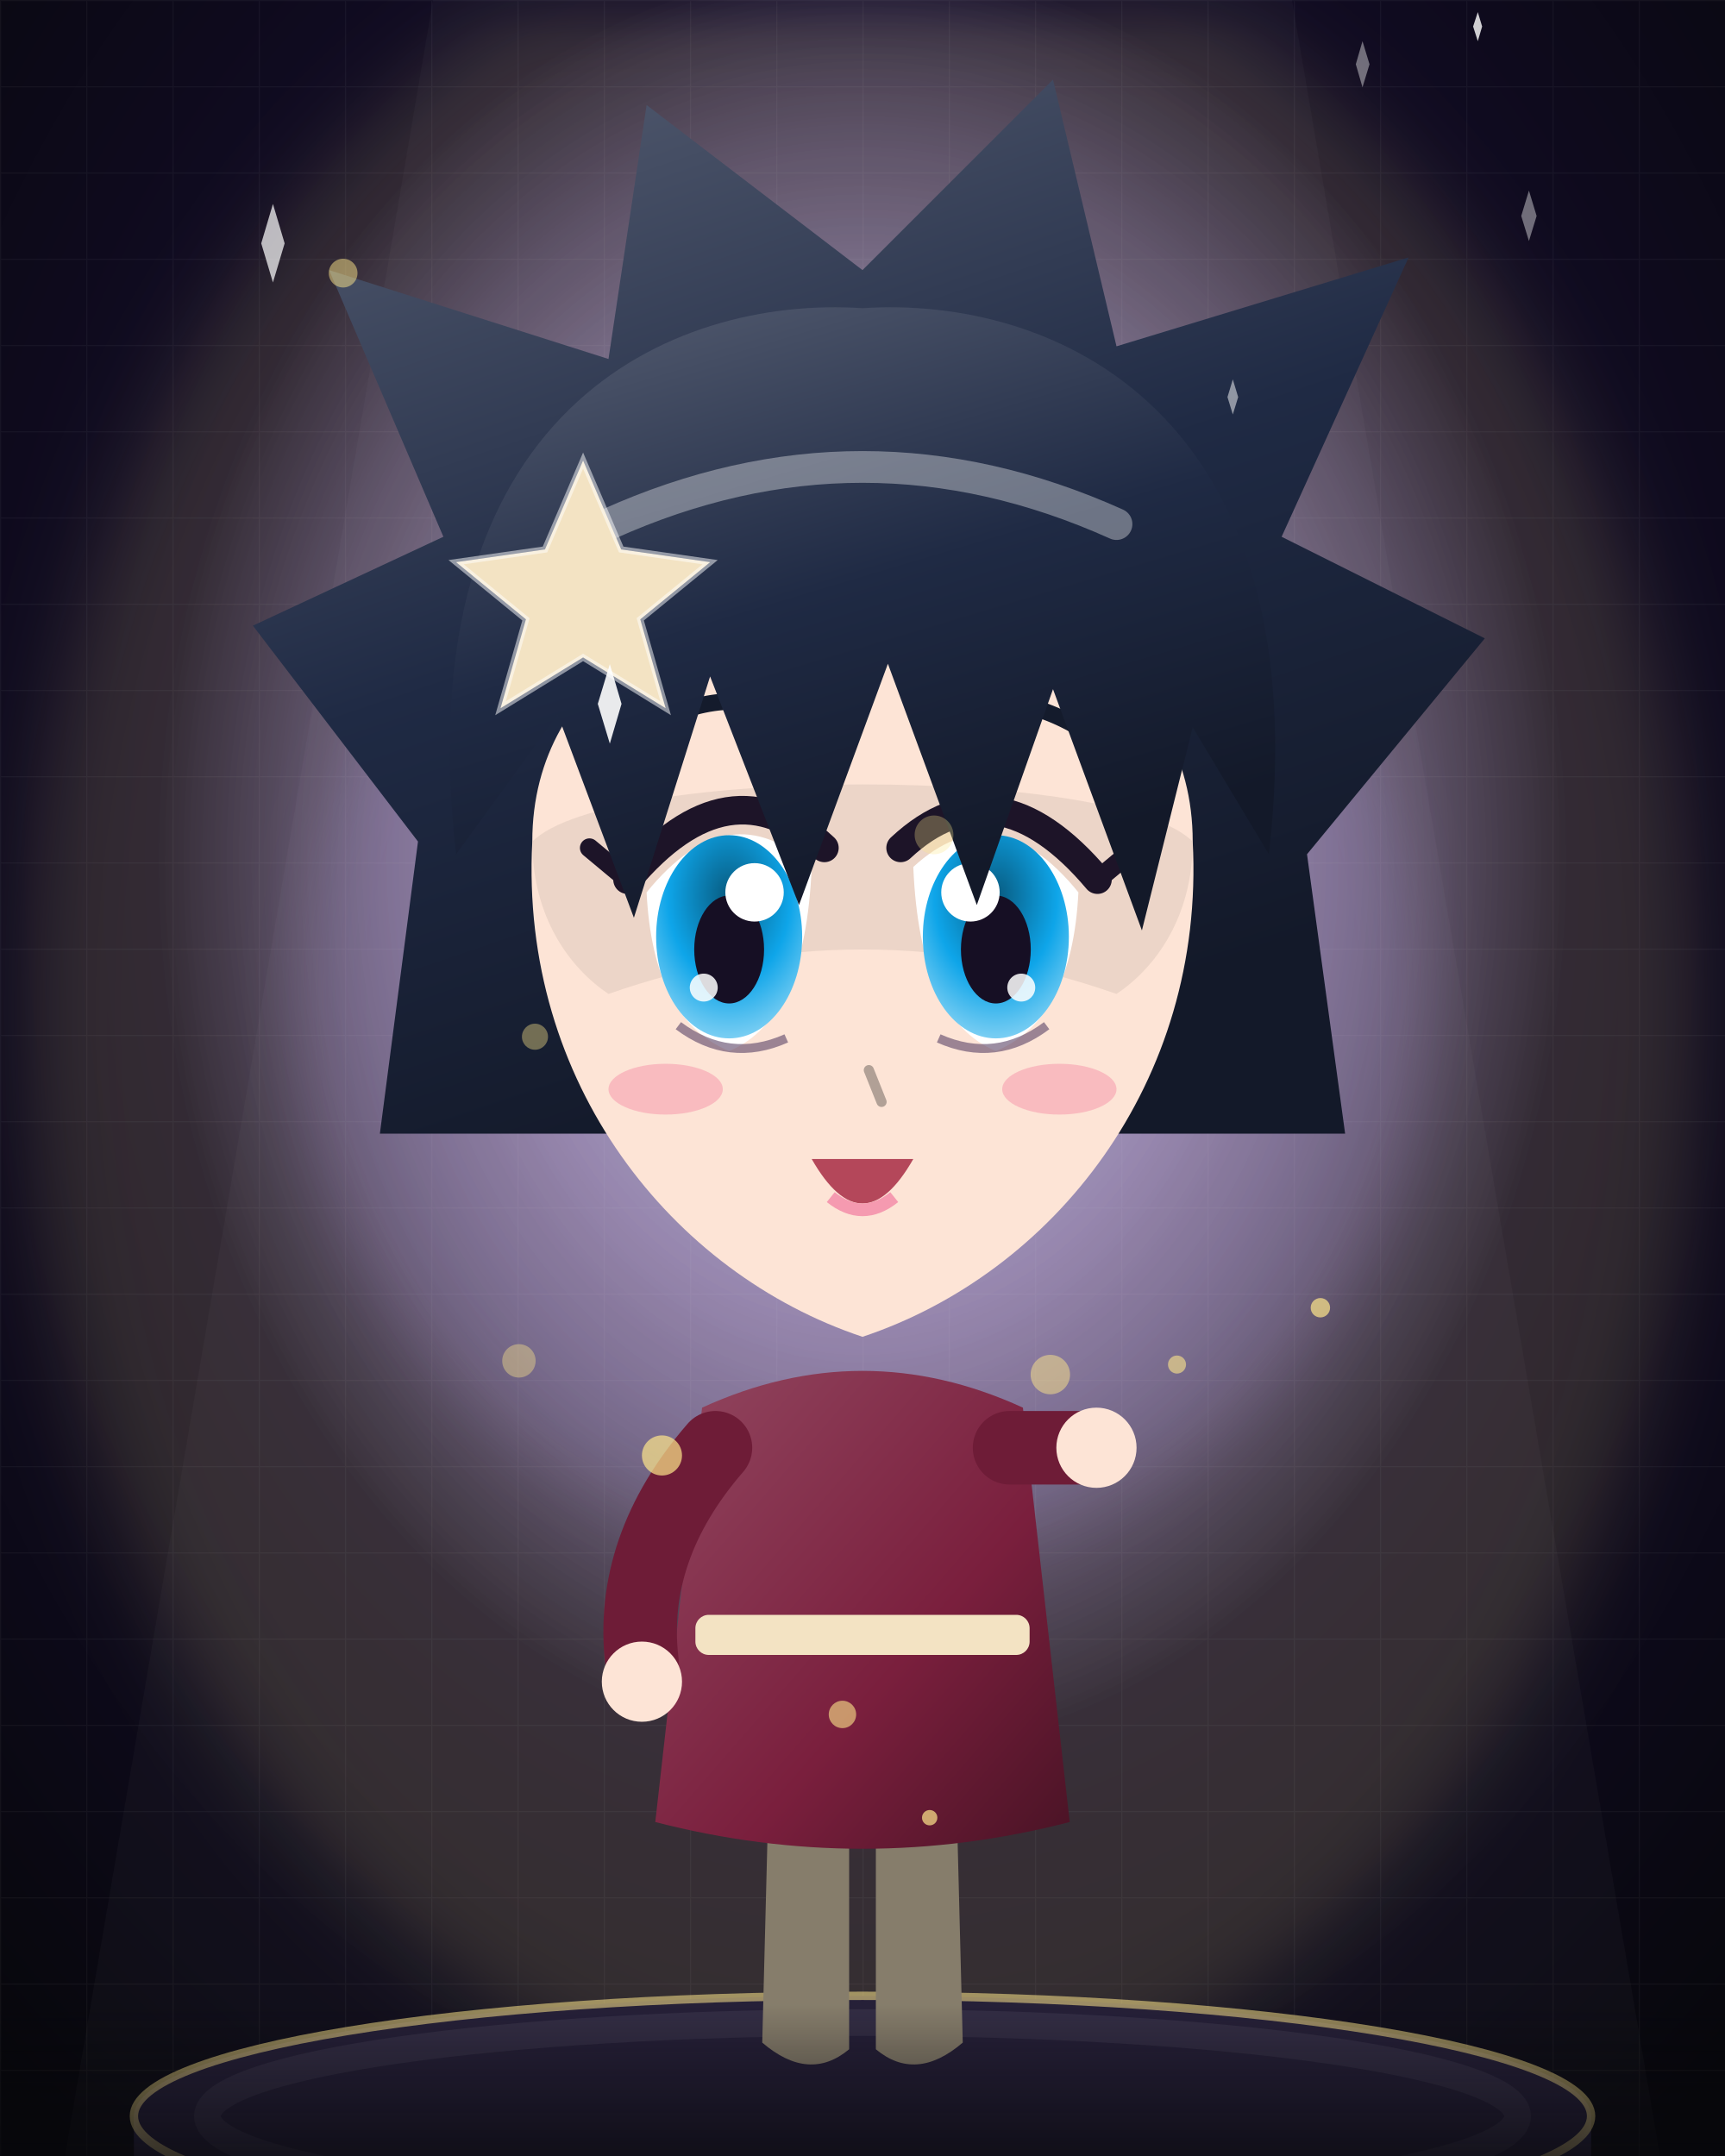
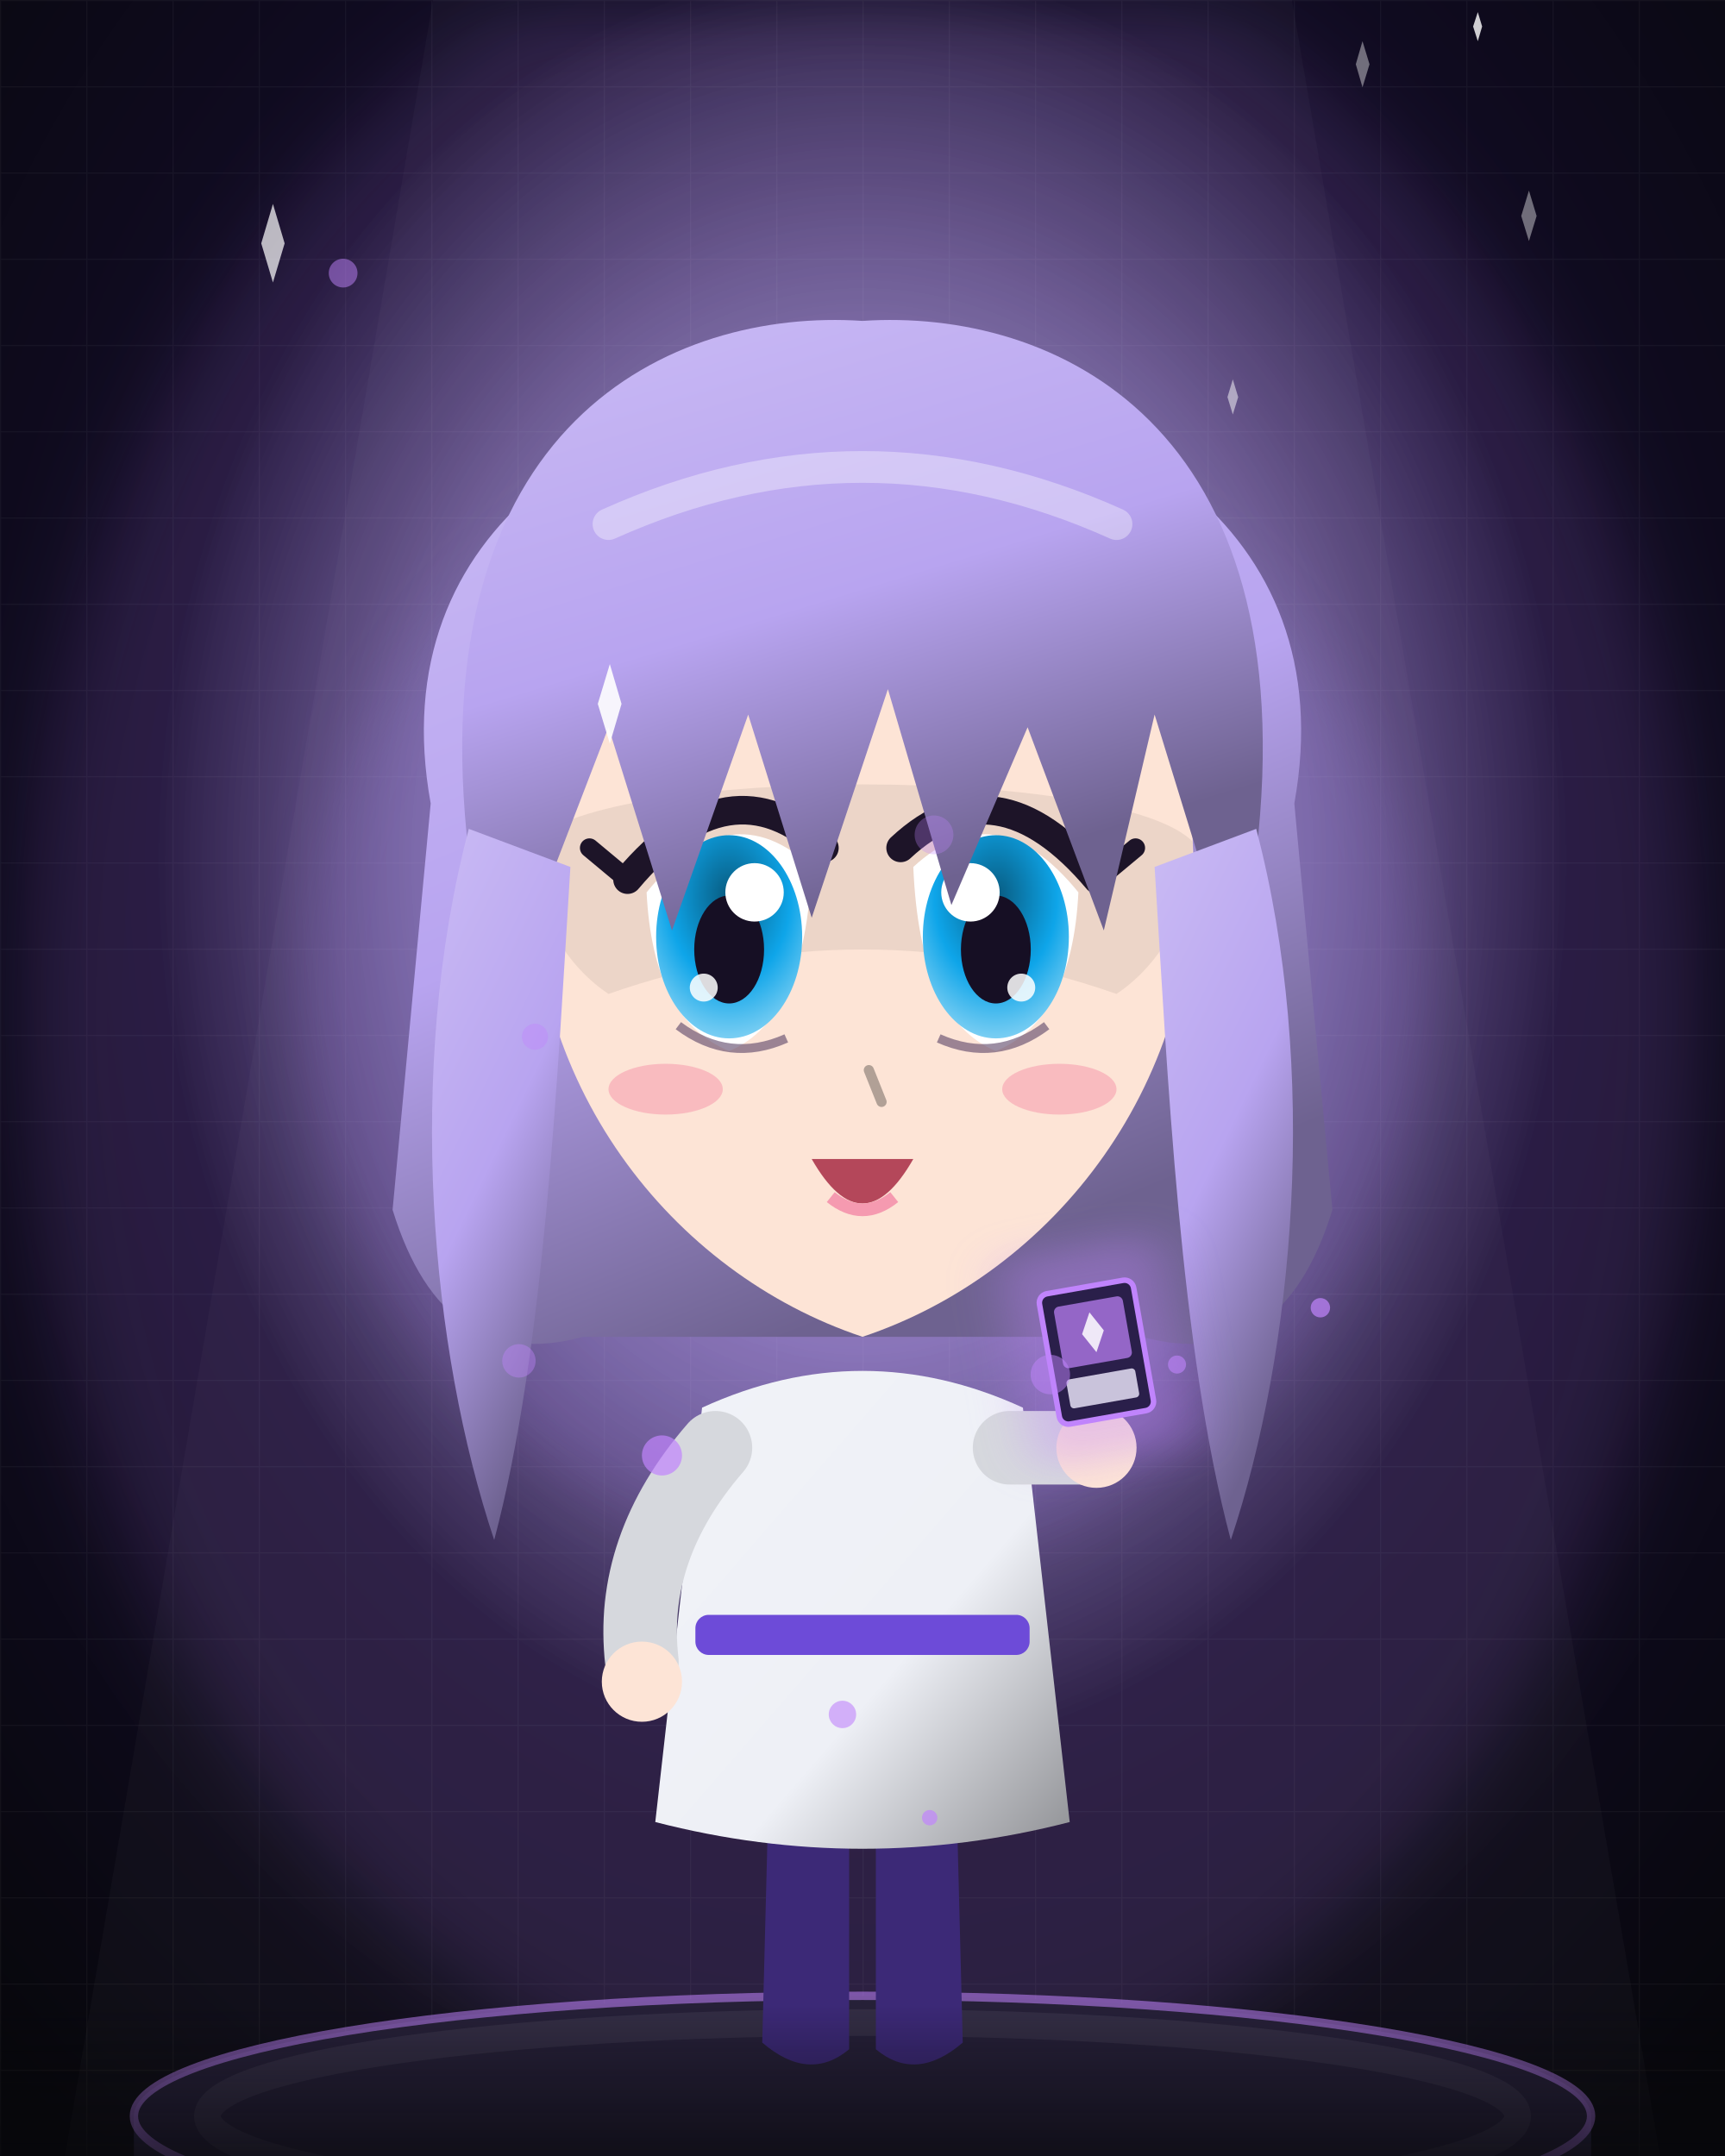
<svg xmlns="http://www.w3.org/2000/svg" viewBox="0 0 800 1000" role="img" aria-label="Yu-Gi-Oh! Chibi Mini Figure — original artwork">
  <defs>
    <radialGradient id="p1dwdpiq-bg" cx="50%" cy="40%" r="75%">
      <stop offset="0" stop-color="#a78bfa" stop-opacity=".55" />
      <stop offset=".55" stop-color="#120c26" />
      <stop offset="1" stop-color="#07070b" />
    </radialGradient>
    <linearGradient id="p1dwdpiq-body" x1="0" y1="0" x2="1" y2="1">
      <stop offset="0" stop-color="#a78bfa" />
      <stop offset="1" stop-color="#fde68a" />
    </linearGradient>
    <linearGradient id="p1dwdpiq-base" x1="0" y1="0" x2="0" y2="1">
      <stop offset="0" stop-color="#2e2945" />
      <stop offset="1" stop-color="#110f1a" />
    </linearGradient>
    <filter id="p1dwdpiq-glow" x="-50%" y="-50%" width="200%" height="200%">
      <feGaussianBlur stdDeviation="14" />
    </filter>
    <linearGradient id="p1dwdpiq-floor" x1="0" y1="0" x2="0" y2="1">
      <stop offset="0" stop-color="#07070b" stop-opacity="0" />
      <stop offset="1" stop-color="#07070b" stop-opacity=".7" />
    </linearGradient>
    <pattern id="p1dwdpiq-grid" width="40" height="40" patternUnits="userSpaceOnUse">
      <path d="M40 0H0V40" fill="none" stroke="#fff" stroke-opacity=".04" />
    </pattern>
  </defs>
  <rect width="800" height="1000" fill="url(#p1dwdpiq-bg)" />
  <rect width="800" height="1000" fill="url(#p1dwdpiq-grid)" />
  <circle cx="400" cy="460" r="260" fill="#a78bfa" opacity=".16" filter="url(#p1dwdpiq-glow)" />
  <defs>
    <linearGradient id="p1dwdpiq-hair" x1="0" y1="0" x2="0.4" y2="1">
-       <stop offset="0" stop-color="#575f73" />
-       <stop offset=".55" stop-color="#1f2a44" />
-       <stop offset="1" stop-color="#131929" />
+       <stop offset="0" stop-color="#cabbf4" />
+       <stop offset=".55" stop-color="#b8a4f0" />
+       <stop offset="1" stop-color="#6e6290" />
    </linearGradient>
    <radialGradient id="p1dwdpiq-iris" cx="50%" cy="30%" r="70%">
      <stop offset="0" stop-color="#085b80" />
      <stop offset=".6" stop-color="#0ea5e9" />
      <stop offset="1" stop-color="#7acef3" />
    </radialGradient>
    <linearGradient id="p1dwdpiq-cloth" x1="0" y1="0" x2="1" y2="1">
-       <stop offset="0" stop-color="#924760" />
-       <stop offset=".6" stop-color="#7a1f3d" />
-       <stop offset="1" stop-color="#491325" />
+       <stop offset="0" stop-color="#f1f3f8" />
+       <stop offset=".6" stop-color="#eef0f6" />
+       <stop offset="1" stop-color="#8f9094" />
    </linearGradient>
    <linearGradient id="p1dwdpiq-blade" x1="0" y1="0" x2="1" y2="0">
      <stop offset="0" stop-color="#ffffff" />
-       <stop offset="1" stop-color="#fde68a" />
+       <stop offset="1" stop-color="#c084fc" />
    </linearGradient>
    <filter id="p1dwdpiq-soft" x="-80%" y="-80%" width="260%" height="260%">
      <feGaussianBlur stdDeviation="12" />
    </filter>
  </defs>
  <g transform="translate(400 470) scale(1.55) translate(-400 -470)">
-     <ellipse cx="400" cy="470" rx="250" ry="330" fill="#fde68a" opacity=".14" filter="url(#p1dwdpiq-soft)" />
+     <ellipse cx="400" cy="470" rx="250" ry="330" fill="#c084fc" opacity=".14" filter="url(#p1dwdpiq-soft)" />
    <path d="M300 0 L500 0 L640 820 L160 820Z" fill="#fff" opacity=".025" />
    <g>
      <ellipse cx="400" cy="858" rx="236" ry="40" fill="#000" opacity=".5" />
      <path d="M182 800 L182 836 Q400 880 618 836 L618 800Z" fill="url(#p1dwdpiq-base)" />
      <ellipse cx="400" cy="800" rx="218" ry="36" fill="#262038" />
-       <ellipse cx="400" cy="800" rx="218" ry="36" fill="none" stroke="#fde68a" stroke-opacity=".55" stroke-width="2.5" />
+       <ellipse cx="400" cy="800" rx="218" ry="36" fill="none" stroke="#c084fc" stroke-opacity=".55" stroke-width="2.5" />
      <ellipse cx="400" cy="800" rx="196" ry="28" fill="none" stroke="#fff" stroke-opacity=".06" stroke-width="8" />
      <g>
        <g transform="translate(400 430) scale(1.9)">
-           <path d="M-70 -6 L-96 -40 L-66 -54 L-84 -96 L-40 -82 L-34 -122 L0 -96 L30 -126 L40 -84 L86 -98 L66 -54 L98 -38 L70 -4 L76 40 L-76 40Z" fill="url(#p1dwdpiq-hair)" />
+           <path d="M-68 -12 C-84 -100 84 -100 68 -12 L74 52 Q66 78 44 72 L-44 72 Q-66 78 -74 52Z" fill="url(#p1dwdpiq-hair)" />
        </g>
-         <path d="M372 700 L370 778 Q384 790 396 780 L396 700Z M404 700 L404 780 Q416 790 430 778 L428 700Z" fill="#867d6b" />
+         <path d="M372 700 L370 778 Q384 790 396 780 L396 700Z M404 700 L404 780 Q416 790 430 778 L428 700Z" fill="#3c2977" />
        <path d="M352 588 Q400 566 448 588 L462 712 Q400 728 338 712Z" fill="url(#p1dwdpiq-cloth)" />
-         <rect x="350" y="650" width="100" height="12" rx="4" fill="#f3e3c3" />
-         <path d="M356 600 Q330 630 334 664" stroke="#6e1c37" stroke-width="22" fill="none" stroke-linecap="round" />
+         <rect x="350" y="650" width="100" height="12" rx="4" fill="#6d4bd8" />
+         <path d="M356 600 Q330 630 334 664" stroke="#d6d8dd" stroke-width="22" fill="none" stroke-linecap="round" />
        <circle cx="334" cy="670" r="12" fill="#fde4d6" />
-         <path d="M444 600 Q462 600 470 600" stroke="#6e1c37" stroke-width="22" fill="none" stroke-linecap="round" />
+         <path d="M444 600 Q462 600 470 600" stroke="#d6d8dd" stroke-width="22" fill="none" stroke-linecap="round" />
        <circle cx="470" cy="600" r="12" fill="#fde4d6" />
        <g transform="translate(400 430) scale(1.9)">
          <g>
            <path d="M-52 -6 C-54 32 -30 62 0 72 C30 62 54 32 52 -6 C52 -60 -52 -60 -52 -6Z" fill="#fde4d6" />
            <path d="M-52 -6 C-52 6 -46 14 -40 18 Q0 4 40 18 C46 14 52 6 52 -6 C40 -18 -40 -18 -52 -6Z" fill="#dfc9bc" opacity=".55" />
-             <path d="M-34 -24 Q-22 -31 -10 -26" stroke="#141b2c" stroke-width="2.6" fill="none" stroke-linecap="round" />
-             <path d="M34 -24 Q22 -31 10 -26" stroke="#141b2c" stroke-width="2.6" fill="none" stroke-linecap="round" />
+             <path d="M-34 -24 Q-22 -31 -10 -26" stroke="#786b9c" stroke-width="2.6" fill="none" stroke-linecap="round" />
+             <path d="M34 -24 Q22 -31 10 -26" stroke="#786b9c" stroke-width="2.6" fill="none" stroke-linecap="round" />
            <g>
              <path d="M-34 2 Q-21 -14 -8 -2 Q-9 22 -21 27 Q-33 22 -34 2Z" fill="#fff" />
              <ellipse cx="-21" cy="9" rx="11.5" ry="16" fill="url(#p1dwdpiq-iris)" />
              <ellipse cx="-21" cy="11" rx="5.5" ry="8.5" fill="#160f24" />
              <circle cx="-17" cy="2" r="4.6" fill="#fff" />
              <circle cx="-25" cy="17" r="2.2" fill="#fff" opacity=".85" />
              <path d="M-37 0 Q-21 -19 -6 -5" stroke="#1d1428" stroke-width="4.5" fill="none" stroke-linecap="round" />
              <path d="M-37 0 l-6 -5" stroke="#1d1428" stroke-width="3" stroke-linecap="round" />
              <path d="M-12 25 Q-21 29 -29 23" stroke="#5a4366" stroke-width="1.4" fill="none" opacity=".6" />
            </g>
            <g>
              <path d="M34 2 Q21 -14 8 -2 Q9 22 21 27 Q33 22 34 2Z" fill="#fff" />
              <ellipse cx="21" cy="9" rx="11.5" ry="16" fill="url(#p1dwdpiq-iris)" />
              <ellipse cx="21" cy="11" rx="5.5" ry="8.5" fill="#160f24" />
              <circle cx="17" cy="2" r="4.6" fill="#fff" />
              <circle cx="25" cy="17" r="2.2" fill="#fff" opacity=".85" />
              <path d="M37 0 Q21 -19 6 -5" stroke="#1d1428" stroke-width="4.5" fill="none" stroke-linecap="round" />
              <path d="M37 0 l6 -5" stroke="#1d1428" stroke-width="3" stroke-linecap="round" />
              <path d="M12 25 Q21 29 29 23" stroke="#5a4366" stroke-width="1.4" fill="none" opacity=".6" />
            </g>
            <path d="M1 30 l2 5" stroke="#b1a096" stroke-width="1.6" stroke-linecap="round" />
            <ellipse cx="-31" cy="33" rx="9" ry="4" fill="#f58aa4" opacity=".45" />
            <ellipse cx="31" cy="33" rx="9" ry="4" fill="#f58aa4" opacity=".45" />
            <path d="M-8 44 Q0 58 8 44Z" fill="#b4475a" />
            <path d="M-5 50 Q0 54 5 50" stroke="#f59ab0" stroke-width="2" fill="none" />
-             <path d="M-64 -4 C-72 -74 -30 -92 0 -90 C30 -92 72 -74 64 -4 L52 -24 L44 8 L30 -30 L18 4 L4 -34 L-10 4 L-24 -32 L-36 6 L-48 -26Z" fill="url(#p1dwdpiq-hair)" />
+             <path d="M-62 -4 C-70 -72 -30 -90 0 -88 C30 -90 70 -72 62 -4 L54 0 L46 -26 L38 8 L26 -24 L14 4 L4 -30 L-8 6 L-18 -26 L-30 8 L-40 -24 L-50 2Z" fill="url(#p1dwdpiq-hair)" />
+             <path d="M-62 -8 C-72 30 -68 74 -58 104 C-50 74 -48 30 -46 -2Z" fill="url(#p1dwdpiq-hair)" />
+             <path d="M62 -8 C72 30 68 74 58 104 C50 74 48 30 46 -2Z" fill="url(#p1dwdpiq-hair)" />
            <path d="M-40 -56 Q0 -74 40 -56" stroke="#fff" stroke-opacity=".35" stroke-width="5" fill="none" stroke-linecap="round" />
-             <path d="M-50 -52 l6 -14 l6 14 l14 2 l-11 9 l4 14 l-13 -8 l-13 8 l4 -14 l-11 -9Z" fill="#f3e3c3" stroke="#fff" stroke-opacity=".5" />
+           </g>
+         </g>
+         <g transform="translate(470 600) scale(.55) translate(-470 -600)">
+           <g transform="translate(470.0 548.0) rotate(-10)">
+             <rect x="-44" y="-58" width="88" height="116" rx="8" fill="#c084fc" opacity=".35" filter="url(#p1dwdpiq-soft)" />
+             <rect x="-26" y="-36" width="52" height="72" rx="5" fill="#2a1f4a" stroke="#c084fc" stroke-width="3" />
+             <rect x="-19" y="-28" width="38" height="34" rx="3" fill="#c084fc" opacity=".7" />
+             <path d="M-6 -11 L0 -22 L6 -11 L0 0Z" fill="#fff" opacity=".85" />
+             <rect x="-19" y="12" width="38" height="16" rx="2" fill="#f1ecff" opacity=".8" />
          </g>
        </g>
      </g>
    </g>
-     <circle cx="394.0" cy="679.8" r="4.1" fill="#fde68a" opacity="0.6" />
+     <circle cx="394.0" cy="679.8" r="4.1" fill="#c084fc" opacity="0.6" />
    <path d="M584.1 170.4 L585.4 174.7 L584.1 179.1 L582.7 174.7Z" fill="#fff" opacity="0.8" />
-     <circle cx="494.1" cy="575.1" r="2.7" fill="#fde68a" opacity="0.6" />
-     <circle cx="340.0" cy="602.3" r="6.0" fill="#fde68a" opacity="0.7" />
+     <circle cx="494.1" cy="575.1" r="2.7" fill="#c084fc" opacity="0.6" />
+     <circle cx="340.0" cy="602.3" r="6.0" fill="#c084fc" opacity="0.7" />
    <path d="M223.6 227.8 L227.1 239.6 L223.6 251.3 L220.1 239.6Z" fill="#fff" opacity="0.7" />
    <path d="M324.4 365.5 L327.9 377.4 L324.4 389.3 L320.8 377.4Z" fill="#fff" opacity="0.9" />
-     <circle cx="537.0" cy="558.1" r="2.9" fill="#fde68a" opacity="0.7" />
-     <circle cx="302.0" cy="477.0" r="3.9" fill="#fde68a" opacity="0.4" />
-     <circle cx="244.6" cy="248.5" r="4.3" fill="#fde68a" opacity="0.5" />
+     <circle cx="537.0" cy="558.1" r="2.9" fill="#c084fc" opacity="0.7" />
+     <circle cx="302.0" cy="477.0" r="3.9" fill="#c084fc" opacity="0.4" />
+     <circle cx="244.6" cy="248.5" r="4.3" fill="#c084fc" opacity="0.5" />
    <path d="M599.4 223.8 L601.7 231.4 L599.4 238.9 L597.1 231.4Z" fill="#fff" opacity="0.4" />
    <path d="M549.6 179.1 L551.7 186.0 L549.6 192.9 L547.6 186.0Z" fill="#fff" opacity="0.4" />
-     <circle cx="421.4" cy="416.6" r="5.8" fill="#fde68a" opacity="0.3" />
+     <circle cx="421.4" cy="416.6" r="5.8" fill="#c084fc" opacity="0.3" />
    <path d="M510.8 280.3 L512.4 285.6 L510.8 290.8 L509.2 285.6Z" fill="#fff" opacity="0.5" />
-     <circle cx="456.2" cy="578.1" r="5.9" fill="#fde68a" opacity="0.5" />
-     <circle cx="420.1" cy="710.7" r="2.3" fill="#fde68a" opacity="0.7" />
-     <circle cx="297.2" cy="574.0" r="5.0" fill="#fde68a" opacity="0.4" />
+     <circle cx="456.2" cy="578.1" r="5.9" fill="#c084fc" opacity="0.5" />
+     <circle cx="420.1" cy="710.7" r="2.3" fill="#c084fc" opacity="0.7" />
+     <circle cx="297.2" cy="574.0" r="5.0" fill="#c084fc" opacity="0.4" />
  </g>
  <rect y="930" width="800" height="70" fill="url(#p1dwdpiq-floor)" />
</svg>
